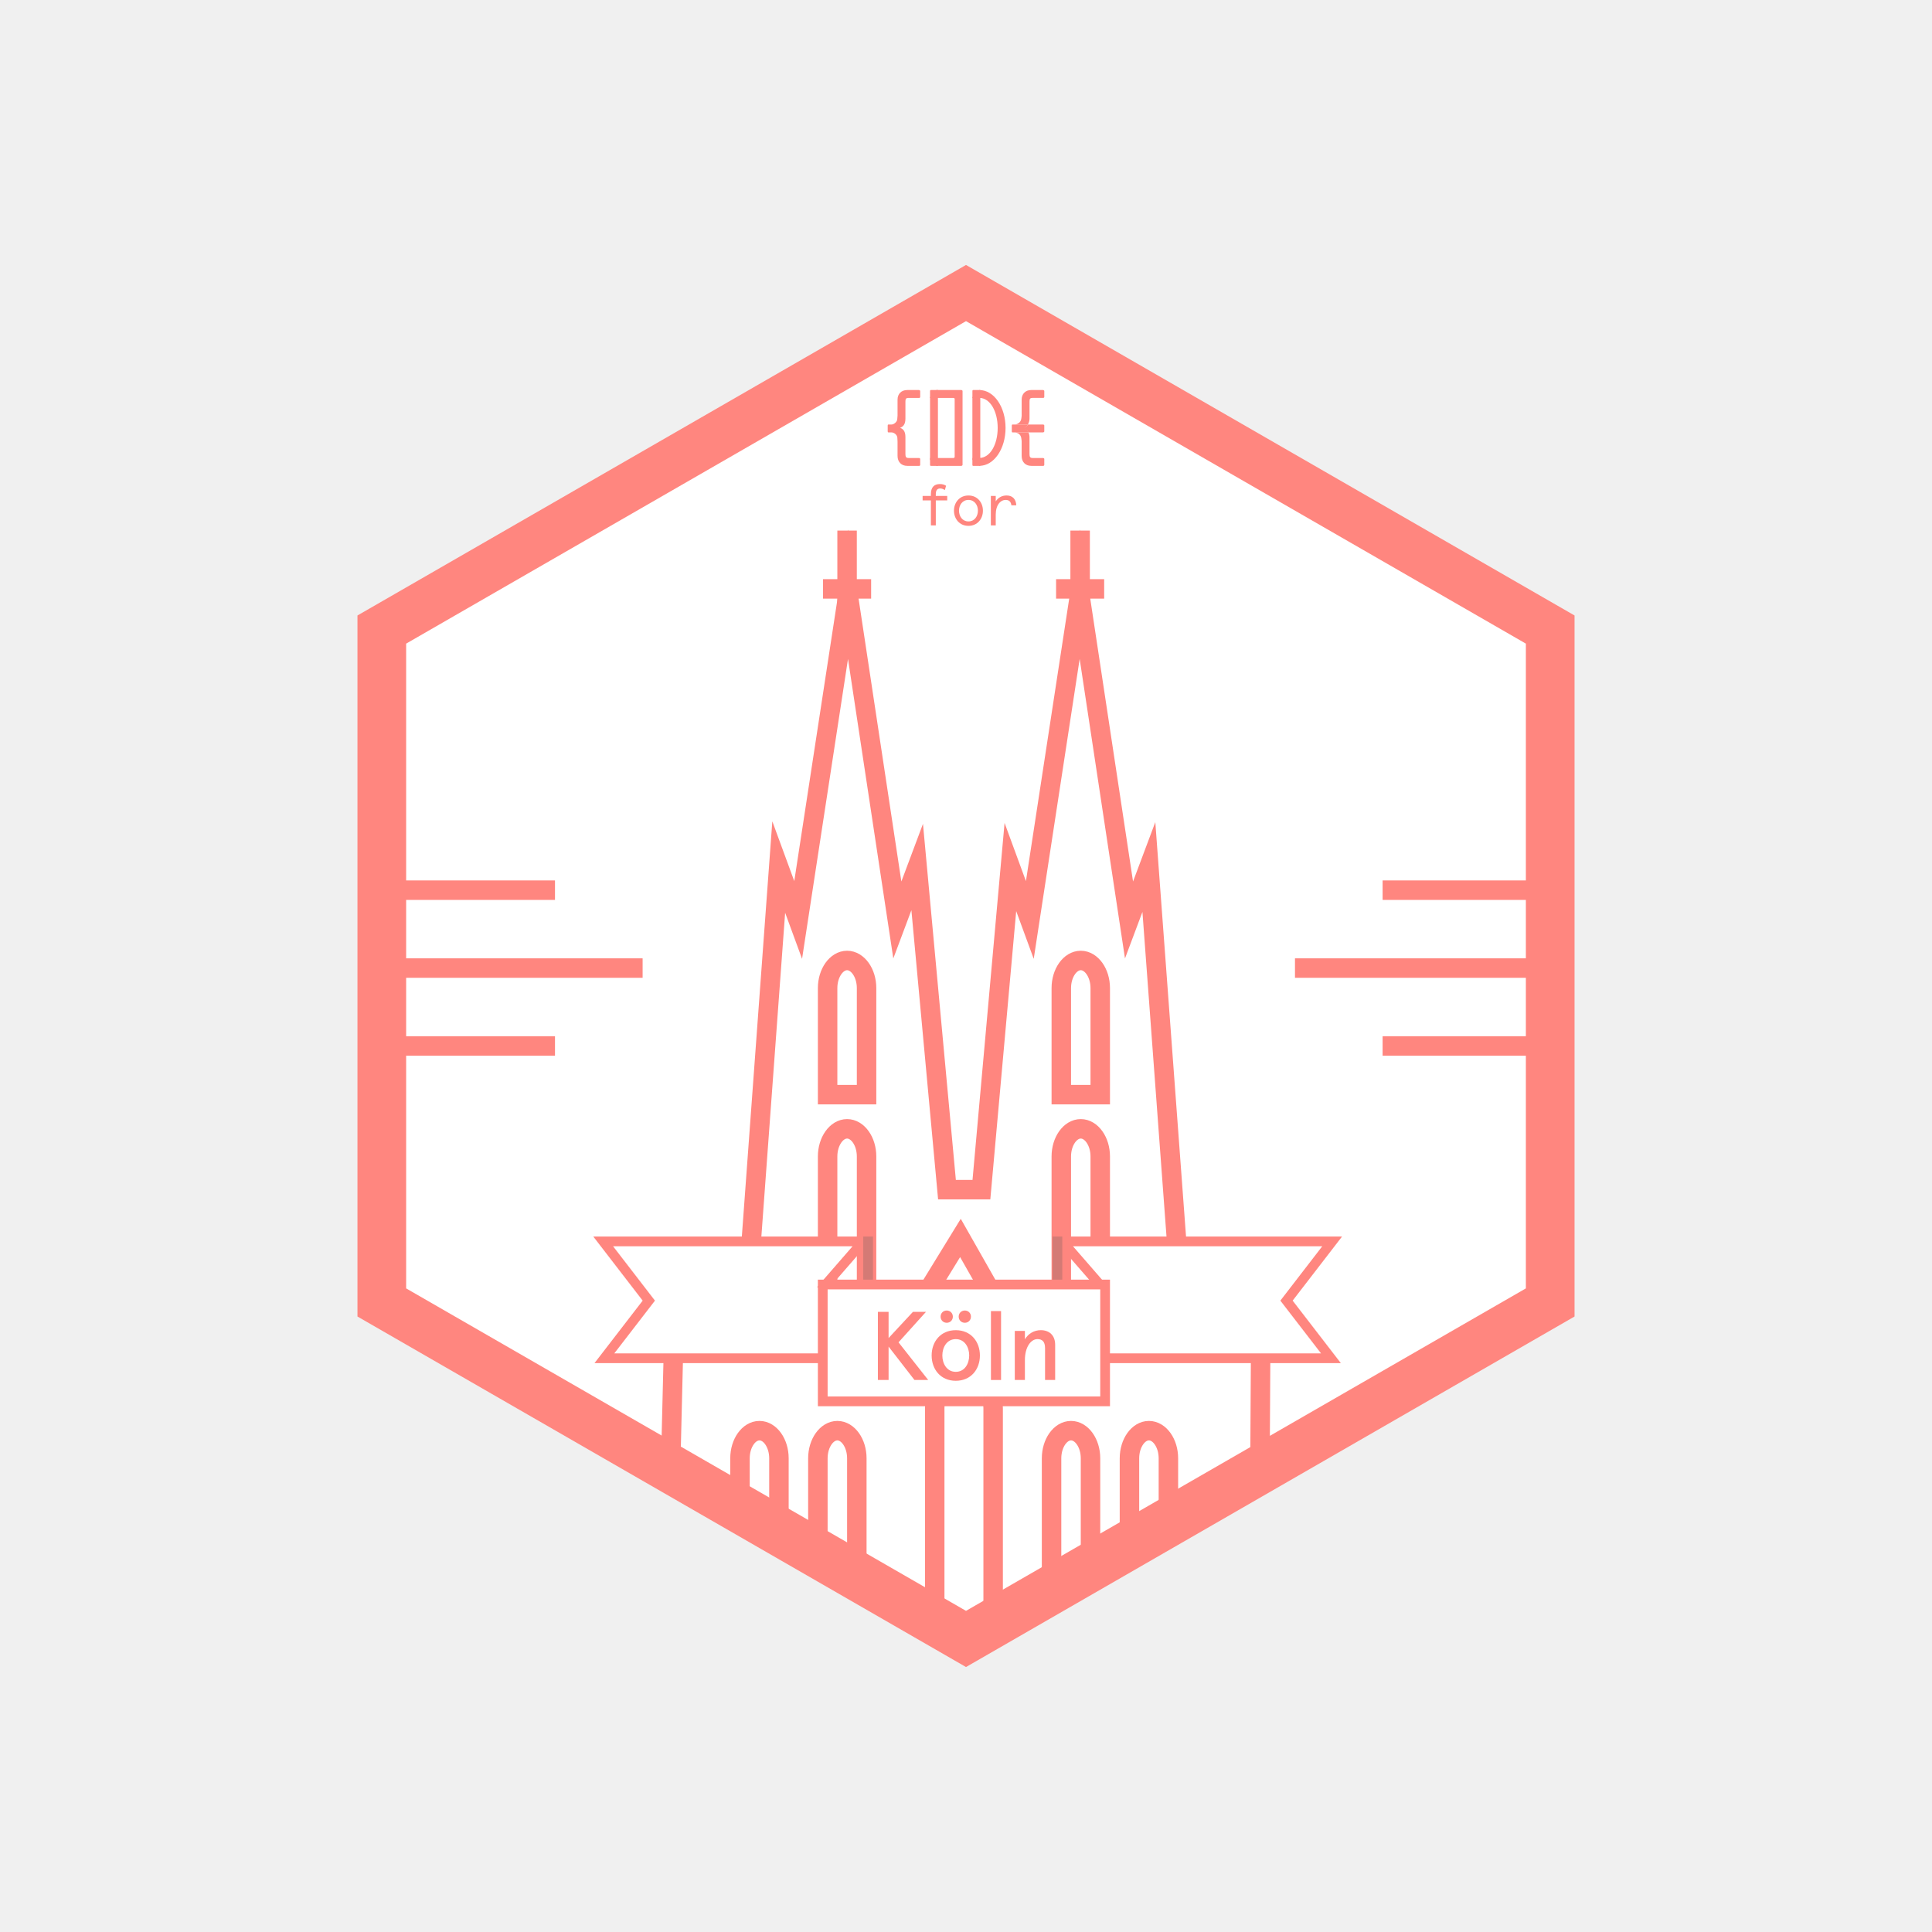
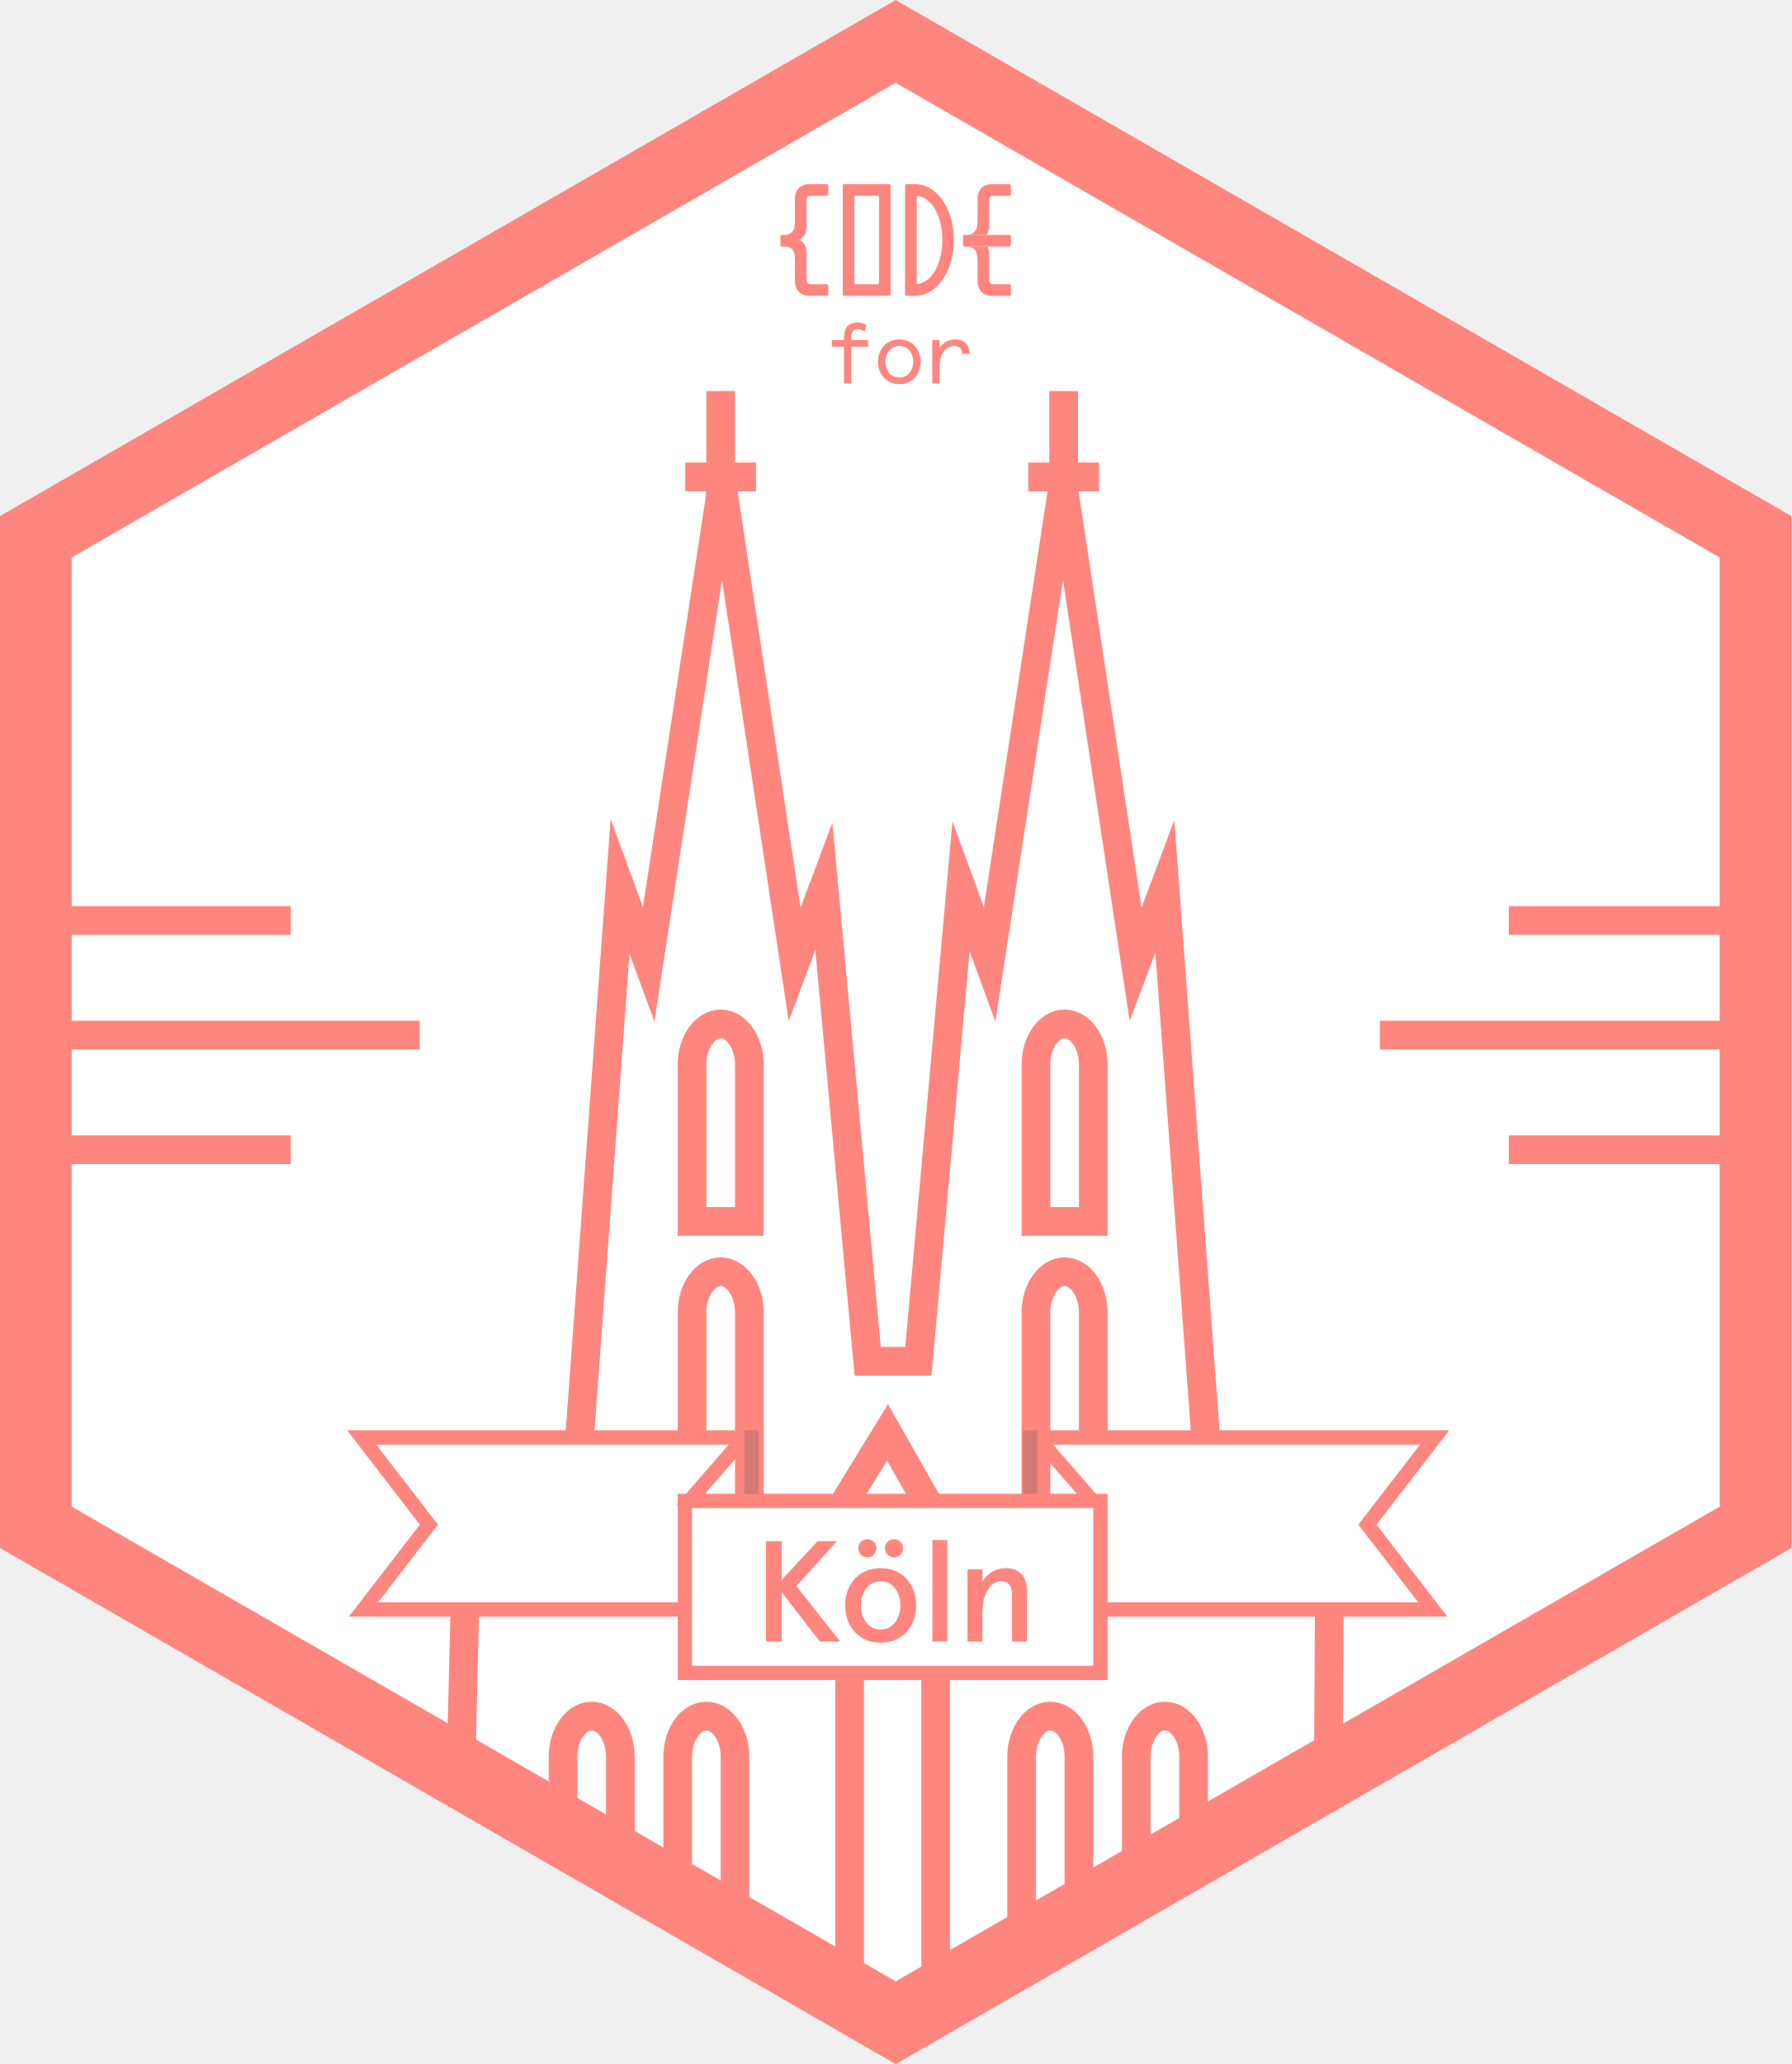
- <svg xmlns="http://www.w3.org/2000/svg" version="1.1" id="Ebene_1" x="0px" y="0px" width="198.425px" height="198.425px" viewBox="0 0 198.425 198.425" enable-background="new 0 0 198.425 198.425" xml:space="preserve">
+ <svg xmlns="http://www.w3.org/2000/svg" version="1.1" id="Ebene_1" x="0px" y="0px" enable-background="new 0 0 198.425 198.425" xml:space="preserve" viewBox="36.71 27.21 125 144">
  <polygon fill="#FFFFFF" points="39.213,133.768 39.213,64.658 99.213,30.097 159.212,64.658 159.212,133.768 99.213,168.328 " />
  <path fill="#FF867F" d="M99.213,32.983l57.5,33.12v66.221l-57.5,33.118l-57.5-33.118V66.103L99.213,32.983z M99.213,27.212l-62.5,36  v72l62.5,36l62.5-36v-72L99.213,27.212z" />
  <line fill="none" stroke="#FF867F" stroke-width="2" stroke-miterlimit="10" x1="84.53" y1="60.482" x2="89.469" y2="60.482" />
  <line fill="none" stroke="#FF867F" stroke-width="2" stroke-miterlimit="10" x1="86.999" y1="62.458" x2="86.999" y2="54.493" />
  <polyline fill="none" stroke="#FF867F" stroke-width="2" stroke-miterlimit="10" points="129.4,151.35 129.523,130.306   121.053,130.306 117.994,89.048 115.955,94.486 110.893,61.028 105.768,94.486 103.771,89.048 100.796,122.183 97.259,122.183   94.199,89.048 92.16,94.486 87.1,61.028 81.975,94.486 79.979,89.048 77.004,129.567 69.391,129.567 68.9,149.673 " />
  <line fill="none" stroke="#FF867F" stroke-width="2" stroke-miterlimit="10" x1="108.464" y1="60.482" x2="113.403" y2="60.482" />
  <line fill="none" stroke="#FF867F" stroke-width="2" stroke-miterlimit="10" x1="110.934" y1="62.458" x2="110.934" y2="54.493" />
  <path fill="none" stroke="#FF867F" stroke-width="2" stroke-miterlimit="10" d="M85,112.425v-10.943c0-1.566,0.913-2.837,2-2.837  s2,1.271,2,2.837v10.943H85z" />
  <path fill="none" stroke="#FF867F" stroke-width="2" stroke-miterlimit="10" d="M85,133.425v-14.651c0-1.567,0.913-2.839,2-2.839  s2,1.271,2,2.839v14.651H85z" />
  <path fill="none" stroke="#FF867F" stroke-width="2" stroke-miterlimit="10" d="M84,159.425v-9.651c0-1.567,0.913-2.839,2-2.839  s2,1.271,2,2.839v12.651" />
  <path fill="none" stroke="#FF867F" stroke-width="2" stroke-miterlimit="10" d="M76,154.425v-4.651c0-1.567,0.913-2.839,2-2.839  s2,1.271,2,2.839v7.651" />
  <path fill="none" stroke="#FF867F" stroke-width="2" stroke-miterlimit="10" d="M112,159.425v-9.651c0-1.567-0.912-2.839-2-2.839  c-1.086,0-2,1.271-2,2.839v12.651" />
  <path fill="none" stroke="#FF867F" stroke-width="2" stroke-miterlimit="10" d="M120,155.425v-5.651c0-1.567-0.912-2.839-2-2.839  c-1.086,0-2,1.271-2,2.839v8.651" />
  <path fill="none" stroke="#FF867F" stroke-width="2" stroke-miterlimit="10" d="M109,112.425v-10.942c0-1.567,0.914-2.838,2-2.838  c1.088,0,2,1.271,2,2.838v10.942H109z" />
  <path fill="none" stroke="#FF867F" stroke-width="2" stroke-miterlimit="10" d="M109,133.425v-14.651c0-1.567,0.914-2.839,2-2.839  c1.088,0,2,1.271,2,2.839v14.651H109z" />
  <path fill="none" stroke="#FF867F" stroke-width="2" stroke-miterlimit="10" d="M96,164.425v-19.793c0-1.875,1.309-3.396,3-3.396  s3,1.521,3,3.396v20.793" />
  <polyline fill="none" stroke="#FF867F" stroke-width="2" stroke-miterlimit="10" points="94.193,134.389 98.641,127.143   102.757,134.389 " />
  <polyline fill="#FFFFFF" points="113.451,132.498 109.102,127.498 136.818,127.498 132.13,133.58 136.693,139.498 113.102,139.498   " />
  <polyline fill="none" stroke="#FF867F" stroke-miterlimit="10" points="113.451,132.498 109.102,127.498 136.818,127.498   132.13,133.58 136.693,139.498 113.102,139.498 " />
  <line fill="none" x1="108.602" y1="126.998" x2="108.602" y2="131.998" />
  <line fill="none" stroke="#D47A75" stroke-miterlimit="10" x1="108.602" y1="126.998" x2="108.602" y2="131.998" />
  <polyline fill="#FFFFFF" points="84.31,132.498 88.66,127.498 61.949,127.498 66.636,133.58 62.074,139.498 84.66,139.498 " />
  <polyline fill="none" stroke="#FF867F" stroke-miterlimit="10" points="84.31,132.498 88.66,127.498 61.949,127.498 66.636,133.58   62.074,139.498 84.66,139.498 " />
  <line fill="none" x1="89.159" y1="126.998" x2="89.159" y2="131.998" />
  <line fill="none" stroke="#D47A75" stroke-miterlimit="10" x1="89.159" y1="126.998" x2="89.159" y2="131.998" />
  <rect x="84.5" y="131.925" fill="#FFFFFF" width="29" height="12" />
  <rect x="84.5" y="131.925" fill="none" stroke="#FF867F" stroke-miterlimit="10" width="29" height="12" />
  <polygon fill="#FF867F" points="91.262,134.735 91.262,137.423 93.762,134.735 95.1,134.735 92.282,137.863 95.33,141.731   93.92,141.731 91.262,138.302 91.262,141.731 90.162,141.731 90.162,134.735 " />
  <path fill="#FF867F" d="M98.162,136.615c1.559,0,2.479,1.178,2.479,2.598s-0.92,2.6-2.479,2.6c-1.558,0-2.478-1.18-2.478-2.6  S96.604,136.615,98.162,136.615 M97.233,134.596c0.359,0,0.629,0.271,0.629,0.629c0,0.36-0.27,0.63-0.629,0.63  c-0.36,0-0.629-0.27-0.629-0.63S96.873,134.596,97.233,134.596 M98.162,140.893c0.911,0,1.379-0.83,1.379-1.681  c0-0.85-0.469-1.678-1.379-1.678c-0.91,0-1.379,0.828-1.379,1.678C96.783,140.063,97.252,140.893,98.162,140.893 M99.092,134.596  c0.359,0,0.629,0.271,0.629,0.629c0,0.36-0.27,0.63-0.629,0.63c-0.359,0-0.631-0.27-0.631-0.63S98.733,134.596,99.092,134.596" />
  <rect x="101.774" y="134.656" fill="#FF867F" width="1.039" height="7.075" />
  <path fill="#FF867F" d="M105.262,136.694v0.858c0.36-0.6,0.961-0.938,1.629-0.938c0.881,0,1.479,0.529,1.479,1.508v3.608h-1.039  v-3.278c0-0.68-0.311-0.92-0.778-0.92c-0.65,0-1.291,0.77-1.291,2.159v2.039h-1.039v-5.037H105.262z" />
  <line fill="none" stroke="#FF867F" stroke-width="2" stroke-miterlimit="10" x1="40" y1="99.425" x2="66" y2="99.425" />
  <line fill="none" stroke="#FF867F" stroke-width="2" stroke-miterlimit="10" x1="40" y1="91.425" x2="57" y2="91.425" />
  <line fill="none" stroke="#FF867F" stroke-width="2" stroke-miterlimit="10" x1="40" y1="107.425" x2="57" y2="107.425" />
  <line fill="none" stroke="#FF867F" stroke-width="2" stroke-miterlimit="10" x1="159" y1="99.425" x2="133" y2="99.425" />
  <line fill="none" stroke="#FF867F" stroke-width="2" stroke-miterlimit="10" x1="159" y1="91.425" x2="142" y2="91.425" />
  <line fill="none" stroke="#FF867F" stroke-width="2" stroke-miterlimit="10" x1="159" y1="107.425" x2="142" y2="107.425" />
  <path fill="#FF867F" d="M97.041,50.332c-0.187-0.121-0.324-0.162-0.486-0.162c-0.287,0-0.444,0.18-0.444,0.569v0.198h1.174v0.456  h-1.174v2.566h-0.504v-2.566h-0.851v-0.456h0.851v-0.185c0-0.732,0.354-1.038,0.93-1.038c0.275,0,0.461,0.071,0.629,0.174  L97.041,50.332z" />
  <path fill="#FF867F" d="M99.465,50.889c0.924,0,1.486,0.726,1.486,1.559s-0.562,1.56-1.486,1.56c-0.924,0-1.488-0.727-1.488-1.56  S98.541,50.889,99.465,50.889 M99.465,53.552c0.617,0,0.971-0.521,0.971-1.104c0-0.581-0.354-1.104-0.971-1.104  s-0.971,0.522-0.971,1.104C98.494,53.03,98.848,53.552,99.465,53.552" />
  <path fill="#FF867F" d="M103.873,51.896c-0.041-0.348-0.221-0.552-0.582-0.552c-0.526,0-1.024,0.498-1.024,1.524v1.091h-0.502  v-3.022h0.502v0.557c0.233-0.366,0.612-0.606,1.116-0.606c0.601,0,0.959,0.361,0.994,1.008H103.873z" />
  <polygon fill="#FF867F" points="95.52,40.766 95.52,40.867 95.52,47.241 96.053,47.241 96.202,47.241 96.329,47.241 96.329,40.766   " />
  <path fill="#FF867F" d="M98.729,47.848c0.057,0,0.129-0.051,0.129-0.105v-7.584c0-0.055-0.072-0.101-0.129-0.101h-2.527  c-0.055,0-0.075,0.022-0.075,0.051v0.151v0.506c0,0.055,0.02,0.102,0.075,0.102h1.718c0.057,0,0.129,0.044,0.129,0.099v5.967  c0,0.055-0.072,0.104-0.129,0.104h-1.718c-0.055,0-0.075,0.019-0.075,0.047v0.152v0.506c0,0.054,0.02,0.105,0.075,0.105H98.729z" />
  <polygon fill="#FF867F" points="99.869,40.766 99.869,40.867 99.869,47.241 100.548,47.241 100.68,47.241 100.68,40.766 " />
  <path fill="#FF867F" d="M100.578,47.844v-0.81c1.113,0,1.889-1.383,1.889-3.084c0-1.7-0.774-3.084-1.889-3.084v-0.808  c1.519,0,2.697,1.746,2.697,3.892C103.275,46.097,102.096,47.844,100.578,47.844" />
  <path fill="#FF867F" d="M92.182,45.355v1.115v0.36c0,0.605,0.387,1.017,0.998,1.017h0.172h0.496h0.584  c0.029,0,0.076-0.051,0.076-0.105v-0.608c0-0.054-0.07-0.096-0.127-0.096h-0.58h-0.297h-0.183c-0.262,0-0.33-0.112-0.33-0.411V46.45  v-0.974v-0.594c0-0.609-0.248-0.834-0.551-0.945c0.303-0.109,0.551-0.334,0.551-0.943v-0.422v-1.07V41.25  c0-0.294,0.058-0.382,0.33-0.382h0.228h0.289h0.594c0.029,0,0.076-0.047,0.076-0.102v-0.607c0-0.055-0.07-0.101-0.127-0.101h-0.486  h-0.457H93.18c-0.611,0-0.998,0.397-0.998,0.989v0.317v1.323c0,0-0.021,0.304-0.035,0.407c-0.039,0.274-0.373,0.508-0.582,0.505  h-0.317c-0.056,0-0.078,0.043-0.078,0.099v0.607c0,0.055,0.022,0.104,0.078,0.104h0.289c0.266-0.004,0.6,0.218,0.625,0.552  C92.169,45.057,92.182,45.355,92.182,45.355" />
  <path fill="#FF867F" d="M96.201,40.058h-0.287h-0.318c-0.057,0-0.077,0.046-0.077,0.101v0.187v0.42v0.102h0.077h0.605h0.127v-0.102  v-0.607v-0.101H96.201z" />
  <path fill="#FF867F" d="M95.52,47.135v0.287v0.32c0,0.055,0.02,0.106,0.076,0.106h0.186h0.42h0.127v-0.106v-0.607v-0.097h-0.127  h-0.606H95.52V47.135z" />
  <path fill="#FF867F" d="M100.548,40.058h-0.284h-0.32c-0.057,0-0.073,0.046-0.073,0.101v0.187v0.42v0.102h0.073h0.604h0.132v-0.102  v-0.607v-0.101H100.548z" />
  <path fill="#FF867F" d="M99.869,47.135v0.287v0.32c0,0.055,0.019,0.106,0.074,0.106h0.186h0.42h0.132v-0.106v-0.607v-0.097h-0.132  h-0.604h-0.073v0.097H99.869z" />
  <path fill="#FF867F" d="M104.928,45.355v1.115v0.36c0,0.605,0.381,1.017,0.991,1.017h0.172h0.496h0.584  c0.026,0,0.082-0.051,0.082-0.105v-0.608c0-0.054-0.075-0.096-0.133-0.096h-0.58h-0.297h-0.184c-0.262,0-0.324-0.112-0.324-0.411  V46.45v-0.974v-0.594c0-0.195-0.057-0.373-0.102-0.474h-1.357c0.373,0.101,0.531,0.234,0.609,0.558  C104.923,45.128,104.928,45.355,104.928,45.355" />
  <path fill="#FF867F" d="M104.871,43.094c-0.078,0.265-0.254,0.403-0.565,0.505h1.274c0.078-0.202,0.156-0.337,0.156-0.606v-0.42  v-1.07v-0.254c0-0.294,0.053-0.382,0.324-0.382h0.229h0.289h0.594c0.027,0,0.082-0.046,0.082-0.101v-0.608  c0-0.054-0.075-0.1-0.133-0.1h-0.486h-0.456h-0.259c-0.611,0-0.991,0.396-0.991,0.989v0.317v1.323  C104.928,42.687,104.91,42.961,104.871,43.094" />
  <path fill="#FF867F" d="M105.068,44.01c0.205,0.074,0.428,0.195,0.566,0.398h1.486c0.057,0,0.133-0.048,0.133-0.103v-0.607  c0-0.056-0.076-0.1-0.133-0.1h-1.541C105.479,43.801,105.236,43.948,105.068,44.01" />
  <path fill="#FF867F" d="M103.986,43.599c-0.055,0-0.07,0.044-0.07,0.099v0.607c0,0.055,0.017,0.104,0.07,0.104h0.291h1.357  c-0.092-0.204-0.316-0.342-0.479-0.405c0.169-0.062,0.322-0.203,0.425-0.405h-1.275H103.986z" />
</svg>
